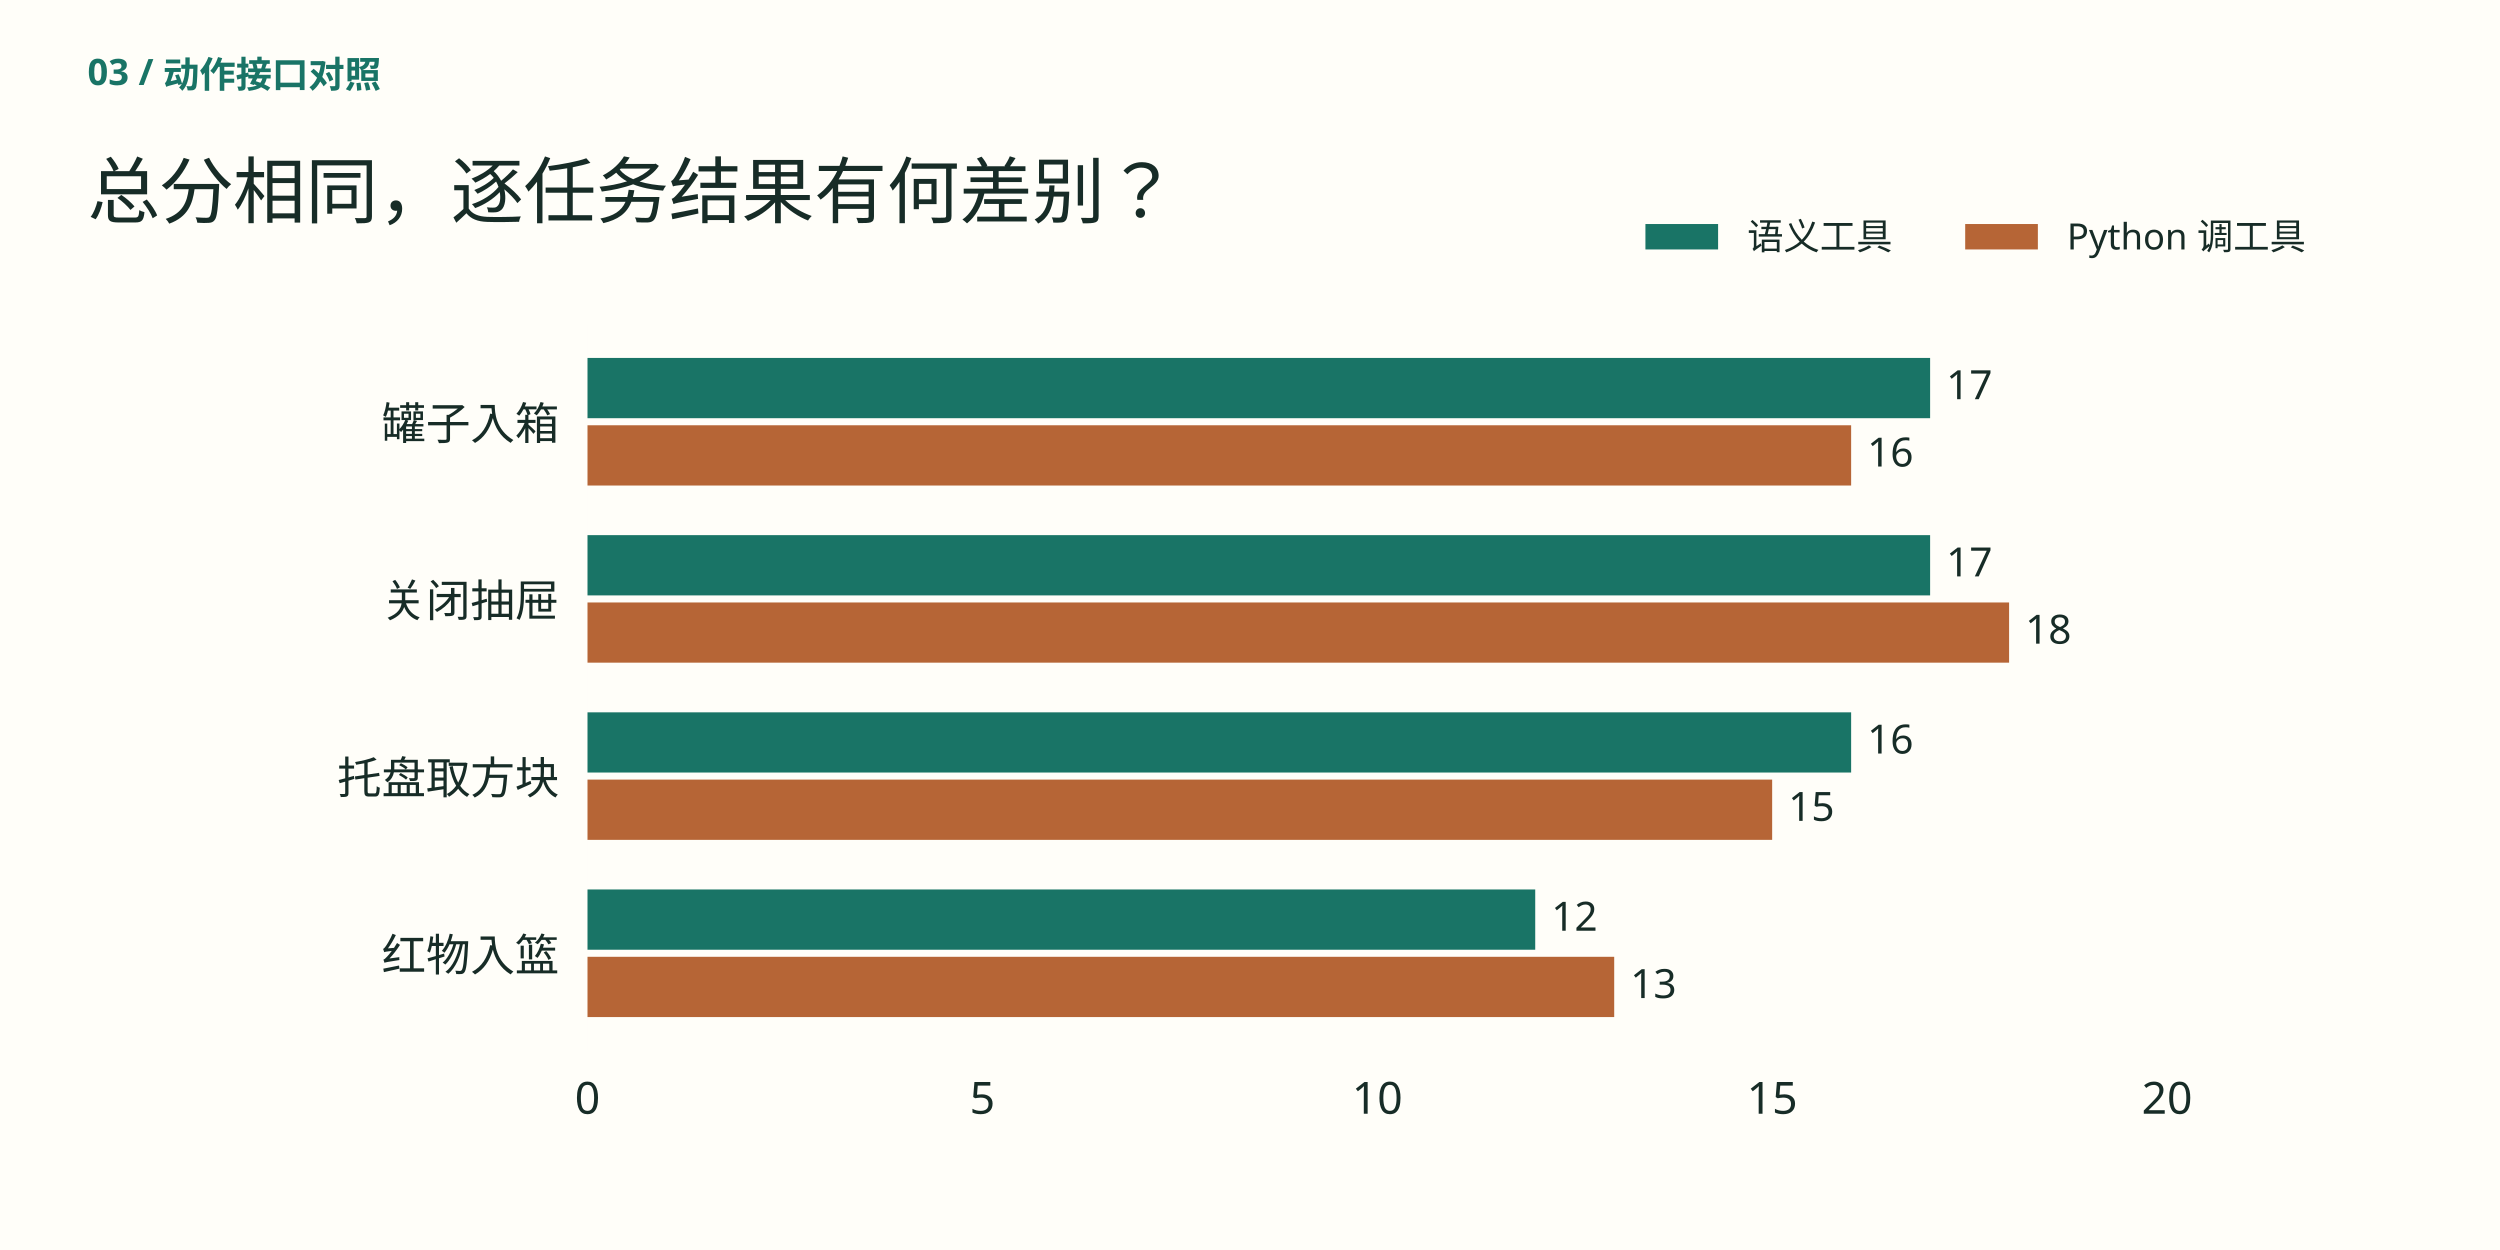
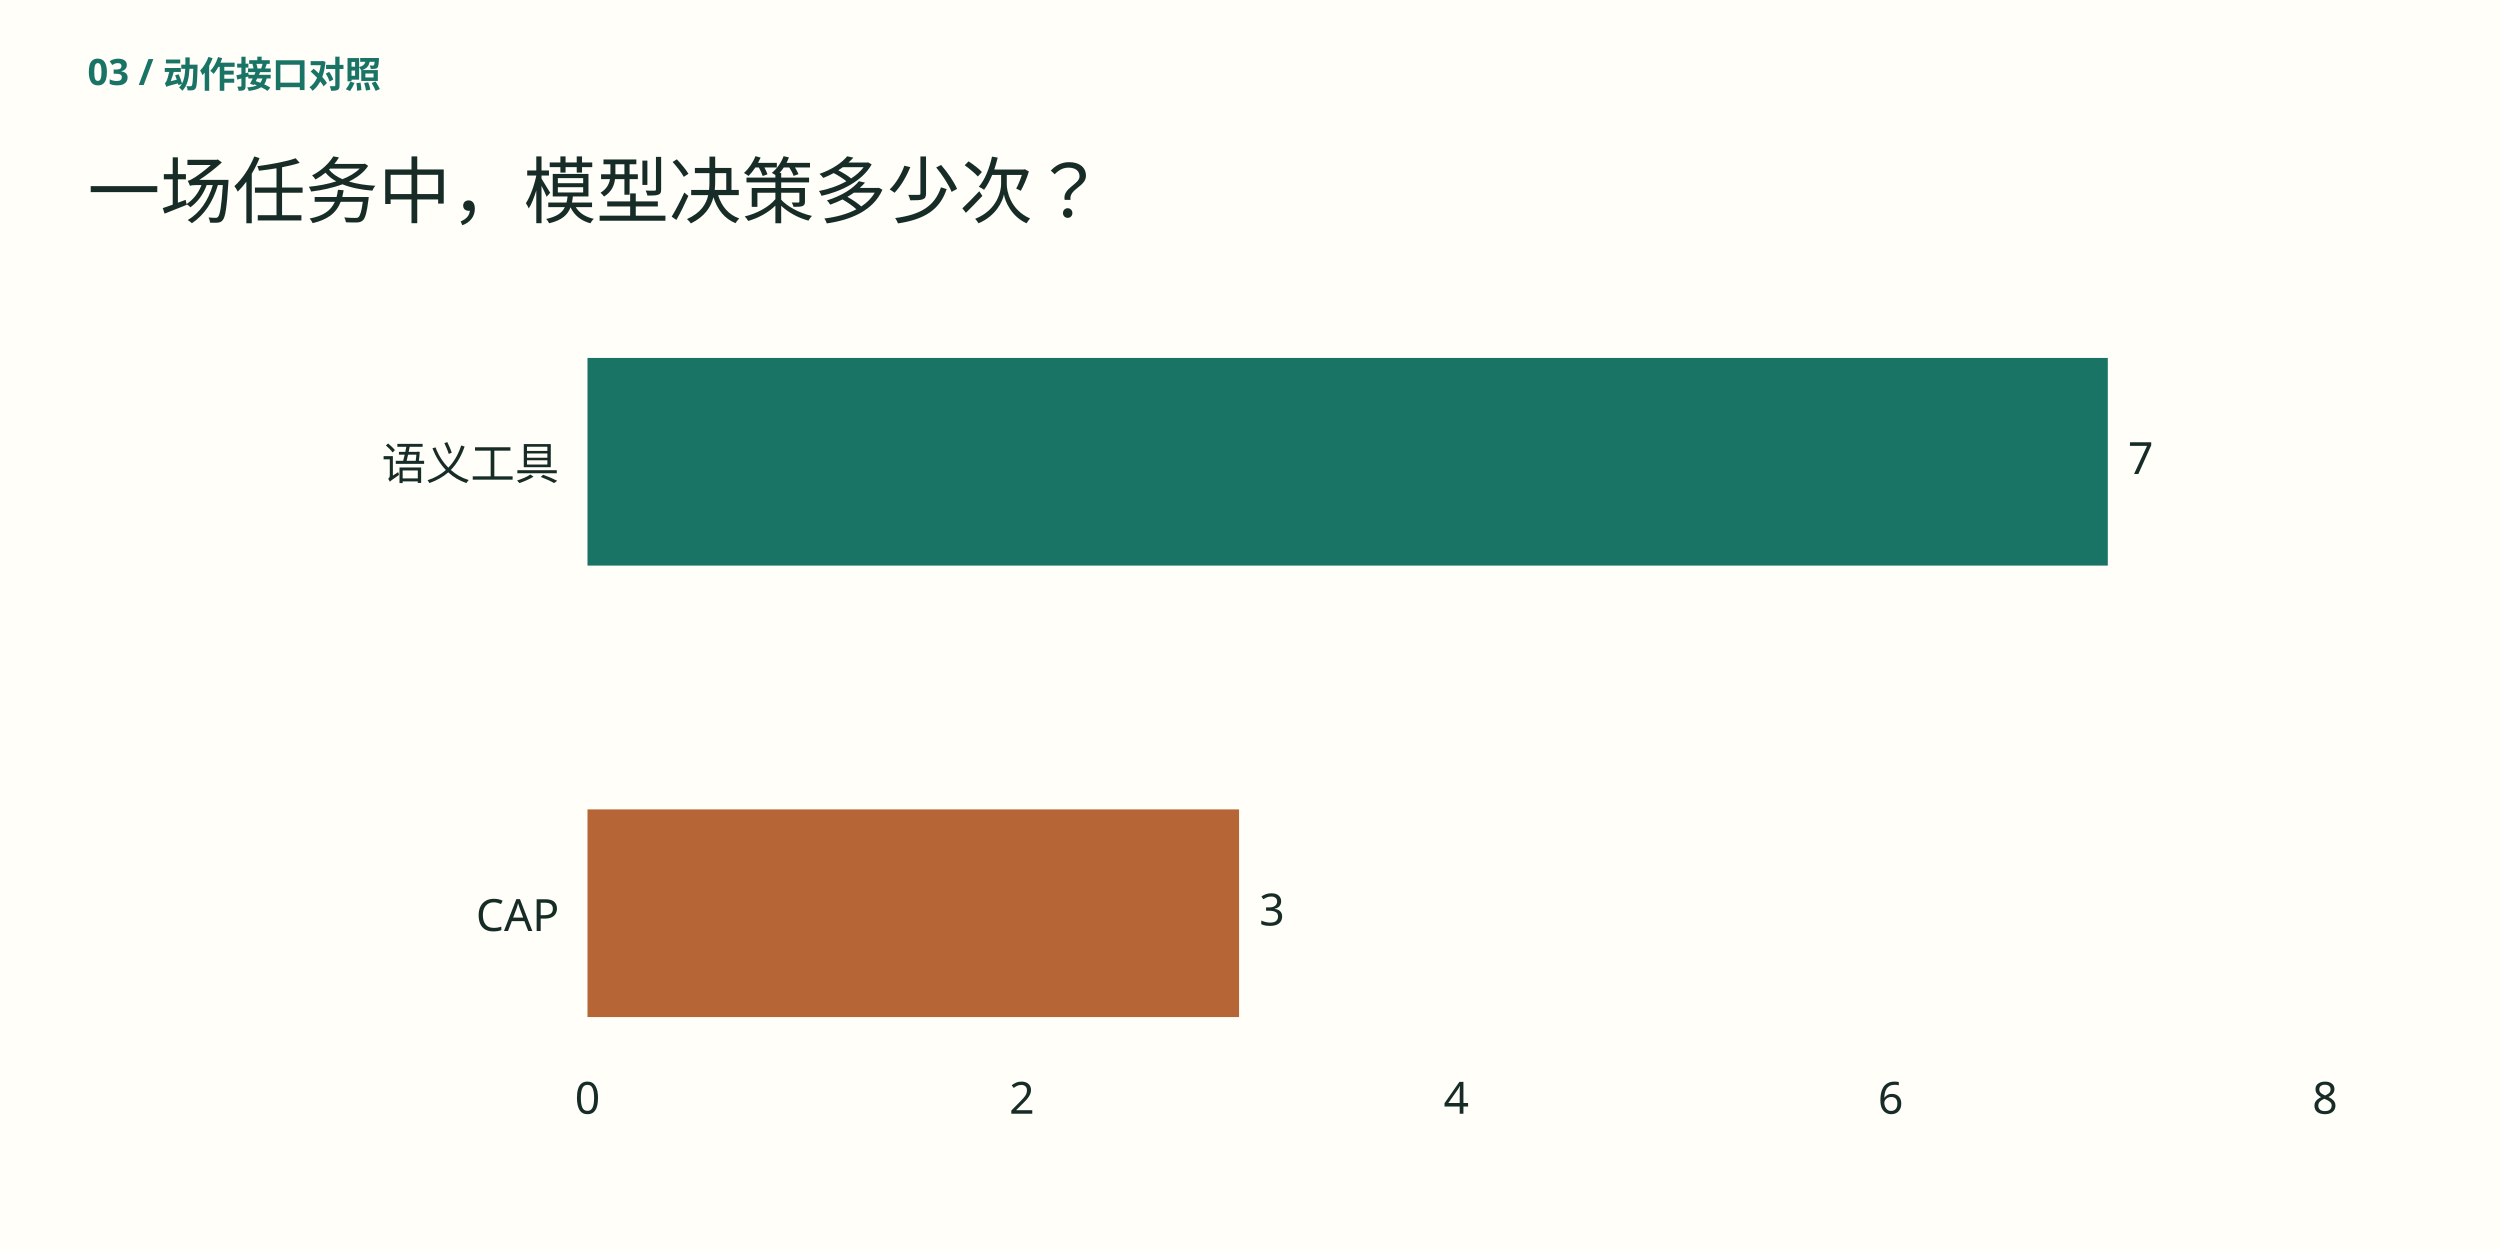
<svg xmlns="http://www.w3.org/2000/svg" width="619.2pt" height="309.6pt" viewBox="0 0 619.2 309.6" version="1.1">
  <defs>
    <style type="text/css">*{stroke-linejoin: round; stroke-linecap: butt}</style>
  </defs>
  <g id="figure_1">
    <g id="patch_1">
      <path d="M 0 309.6  L 619.2 309.6  L 619.2 0  L 0 0  z " style="fill: #fffef9" />
    </g>
    <g id="axes_1">
      <g id="patch_2">
        <path d="M 145.512 260.064  L 575.856 260.064  L 575.856 80.496  L 145.512 80.496  z " style="fill: #fffef9" />
      </g>
      <g id="patch_3">
-         <path d="M 145.512 88.658  L 478.051 88.658  L 478.051 103.578  L 145.512 103.578  z " clip-path="url(#pba0bf68808)" style="fill: #197466" />
+         <path d="M 145.512 88.658  L 522.063 88.658  L 522.063 140.091  L 145.512 140.091  z " clip-path="url(#pba0bf68808)" style="fill: #197466" />
      </g>
      <g id="patch_4">
-         <path d="M 145.512 132.541  L 478.051 132.541  L 478.051 147.461  L 145.512 147.461  z " clip-path="url(#pba0bf68808)" style="fill: #197466" />
-       </g>
-       <g id="patch_5">
-         <path d="M 145.512 176.424  L 458.489 176.424  L 458.489 191.344  L 145.512 191.344  z " clip-path="url(#pba0bf68808)" style="fill: #197466" />
-       </g>
-       <g id="patch_6">
-         <path d="M 145.512 220.306  L 380.245 220.306  L 380.245 235.226  L 145.512 235.226  z " clip-path="url(#pba0bf68808)" style="fill: #197466" />
-       </g>
-       <g id="patch_7">
-         <path d="M 145.512 105.334  L 458.489 105.334  L 458.489 120.254  L 145.512 120.254  z " clip-path="url(#pba0bf68808)" style="fill: #b66536" />
-       </g>
-       <g id="patch_8">
-         <path d="M 145.512 149.216  L 497.612 149.216  L 497.612 164.136  L 145.512 164.136  z " clip-path="url(#pba0bf68808)" style="fill: #b66536" />
-       </g>
-       <g id="patch_9">
-         <path d="M 145.512 193.099  L 438.928 193.099  L 438.928 208.019  L 145.512 208.019  z " clip-path="url(#pba0bf68808)" style="fill: #b66536" />
-       </g>
-       <g id="patch_10">
-         <path d="M 145.512 236.982  L 399.806 236.982  L 399.806 251.902  L 145.512 251.902  z " clip-path="url(#pba0bf68808)" style="fill: #b66536" />
+         <path d="M 145.512 200.469  L 306.891 200.469  L 306.891 251.902  L 145.512 251.902  z " clip-path="url(#pba0bf68808)" style="fill: #b66536" />
      </g>
      <g id="matplotlib.axis_1">
        <g id="xtick_1">
          <g id="line2d_1" />
          <g id="text_1">
            <text style="fill: #172c27; font: 11px 'Microsoft YaHei'; text-anchor: middle" x="145.512" y="275.857" transform="rotate(-0 145.512 275.8571)">0</text>
          </g>
        </g>
        <g id="xtick_2">
          <g id="line2d_2" />
          <g id="text_2">
-             <text style="fill: #172c27; font: 11px 'Microsoft YaHei'; text-anchor: middle" x="243.317" y="275.857" transform="rotate(-0 243.3175 275.8571)">5</text>
+             <text style="fill: #172c27; font: 11px 'Microsoft YaHei'; text-anchor: middle" x="253.098" y="275.857" transform="rotate(-0 253.098 275.8571)">2</text>
          </g>
        </g>
        <g id="xtick_3">
          <g id="line2d_3" />
          <g id="text_3">
-             <text style="fill: #172c27; font: 11px 'Microsoft YaHei'; text-anchor: middle" x="341.123" y="275.857" transform="rotate(-0 341.1229 275.8571)">10</text>
+             <text style="fill: #172c27; font: 11px 'Microsoft YaHei'; text-anchor: middle" x="360.684" y="275.857" transform="rotate(-0 360.684 275.8571)">4</text>
          </g>
        </g>
        <g id="xtick_4">
          <g id="line2d_4" />
          <g id="text_4">
-             <text style="fill: #172c27; font: 11px 'Microsoft YaHei'; text-anchor: middle" x="438.928" y="275.857" transform="rotate(-0 438.9284 275.8571)">15</text>
+             <text style="fill: #172c27; font: 11px 'Microsoft YaHei'; text-anchor: middle" x="468.27" y="275.857" transform="rotate(-0 468.27 275.8571)">6</text>
          </g>
        </g>
        <g id="xtick_5">
          <g id="line2d_5" />
          <g id="text_5">
-             <text style="fill: #172c27; font: 11px 'Microsoft YaHei'; text-anchor: middle" x="536.734" y="275.857" transform="rotate(-0 536.7338 275.8571)">20</text>
+             <text style="fill: #172c27; font: 11px 'Microsoft YaHei'; text-anchor: middle" x="575.856" y="275.857" transform="rotate(-0 575.856 275.8571)">8</text>
          </g>
        </g>
      </g>
      <g id="matplotlib.axis_2">
        <g id="ytick_1">
          <g id="line2d_6" />
          <g id="text_6">
-             <text style="fill: #172c27; font: 11px 'Microsoft YaHei'; text-anchor: end" x="138.512" y="108.853" transform="rotate(-0 138.512 108.8525)">罐子入箱</text>
+             <text style="fill: #172c27; font: 11px 'Microsoft YaHei'; text-anchor: end" x="138.512" y="118.771" transform="rotate(-0 138.512 118.7712)">语义工具</text>
          </g>
        </g>
        <g id="ytick_2">
          <g id="line2d_7" />
          <g id="text_7">
-             <text style="fill: #172c27; font: 11px 'Microsoft YaHei'; text-anchor: end" x="138.512" y="152.735" transform="rotate(-0 138.512 152.7352)">关闭抽屉</text>
-           </g>
-         </g>
-         <g id="ytick_3">
-           <g id="line2d_8" />
-           <g id="text_8">
-             <text style="fill: #172c27; font: 11px 'Microsoft YaHei'; text-anchor: end" x="138.512" y="196.618" transform="rotate(-0 138.512 196.6179)">托盘取方块</text>
-           </g>
-         </g>
-         <g id="ytick_4">
-           <g id="line2d_9" />
-           <g id="text_9">
-             <text style="fill: #172c27; font: 11px 'Microsoft YaHei'; text-anchor: end" x="138.512" y="240.501" transform="rotate(-0 138.512 240.5006)">红物入篮</text>
+             <text style="fill: #172c27; font: 11px 'Microsoft YaHei'; text-anchor: end" x="138.512" y="230.582" transform="rotate(-0 138.512 230.5819)">CAP</text>
          </g>
        </g>
      </g>
-       <g id="text_10">
-         <text style="fill: #172c27; font: 10px 'Microsoft YaHei'; text-anchor: start" x="482.051" y="98.872" transform="rotate(-0 482.0505 98.87215)">17</text>
+       <g id="text_8">
+         <text style="fill: #172c27; font: 11px 'Microsoft YaHei'; text-anchor: start" x="527.063" y="117.404" transform="rotate(-0 527.063 117.4039)">7</text>
      </g>
-       <g id="text_11">
-         <text style="fill: #172c27; font: 10px 'Microsoft YaHei'; text-anchor: start" x="482.051" y="142.755" transform="rotate(-0 482.0505 142.7548)">17</text>
-       </g>
-       <g id="text_12">
-         <text style="fill: #172c27; font: 10px 'Microsoft YaHei'; text-anchor: start" x="462.489" y="186.638" transform="rotate(-0 462.4895 186.6375)">16</text>
-       </g>
-       <g id="text_13">
-         <text style="fill: #172c27; font: 10px 'Microsoft YaHei'; text-anchor: start" x="384.245" y="230.52" transform="rotate(-0 384.2451 230.5202)">12</text>
-       </g>
-       <g id="text_14">
-         <text style="fill: #172c27; font: 10px 'Microsoft YaHei'; text-anchor: start" x="462.489" y="115.548" transform="rotate(-0 462.4895 115.5476)">16</text>
-       </g>
-       <g id="text_15">
-         <text style="fill: #172c27; font: 10px 'Microsoft YaHei'; text-anchor: start" x="501.612" y="159.43" transform="rotate(-0 501.6116 159.4303)">18</text>
-       </g>
-       <g id="text_16">
-         <text style="fill: #172c27; font: 10px 'Microsoft YaHei'; text-anchor: start" x="442.928" y="203.313" transform="rotate(-0 442.9284 203.313)">15</text>
-       </g>
-       <g id="text_17">
-         <text style="fill: #172c27; font: 10px 'Microsoft YaHei'; text-anchor: start" x="403.806" y="247.196" transform="rotate(-0 403.8062 247.1957)">13</text>
-       </g>
-       <g id="legend_1">
-         <g id="patch_11">
-           <path d="M 407.539 61.786  L 425.539 61.786  L 425.539 55.486  L 407.539 55.486  z " style="fill: #197466" />
-         </g>
-         <g id="text_18">
-           <text style="fill: #172c27; font: 9px 'Microsoft YaHei'; text-anchor: start" x="432.739" y="61.786" transform="rotate(-0 432.7394 61.78636)">语义工具</text>
-         </g>
-         <g id="patch_12">
-           <path d="M 486.739 61.786  L 504.739 61.786  L 504.739 55.486  L 486.739 55.486  z " style="fill: #b66536" />
-         </g>
-         <g id="text_19">
-           <text style="fill: #172c27; font: 9px 'Microsoft YaHei'; text-anchor: start" x="511.939" y="61.786" transform="rotate(-0 511.9394 61.78636)">Python 调工具</text>
-         </g>
+       <g id="text_9">
+         <text style="fill: #172c27; font: 11px 'Microsoft YaHei'; text-anchor: start" x="311.891" y="229.215" transform="rotate(-0 311.891 229.2147)">3</text>
      </g>
    </g>
-     <g id="text_20">
+     <g id="text_10">
      <text style="fill: #197466; font: 700 9px 'Microsoft YaHei'; text-anchor: start" x="21.672" y="21.053" transform="rotate(-0 21.672 21.0528)">03   /   动作接口对照</text>
    </g>
-     <g id="text_21">
-       <text style="fill: #172c27; font: 500 18px 'Microsoft YaHei'; text-anchor: start" x="21.672" y="53.87" transform="rotate(-0 21.672 53.8704)">总分相同，逐任务结果有何差别？</text>
+     <g id="text_11">
+       <text style="fill: #172c27; font: 500 18px 'Microsoft YaHei'; text-anchor: start" x="21.672" y="53.87" transform="rotate(-0 21.672 53.8704)">一场任务中，模型决策多少次？</text>
    </g>
  </g>
  <defs>
    <clipPath id="pba0bf68808">
      <rect x="145.512" y="80.496" width="430.344" height="179.568" />
    </clipPath>
  </defs>
</svg>
